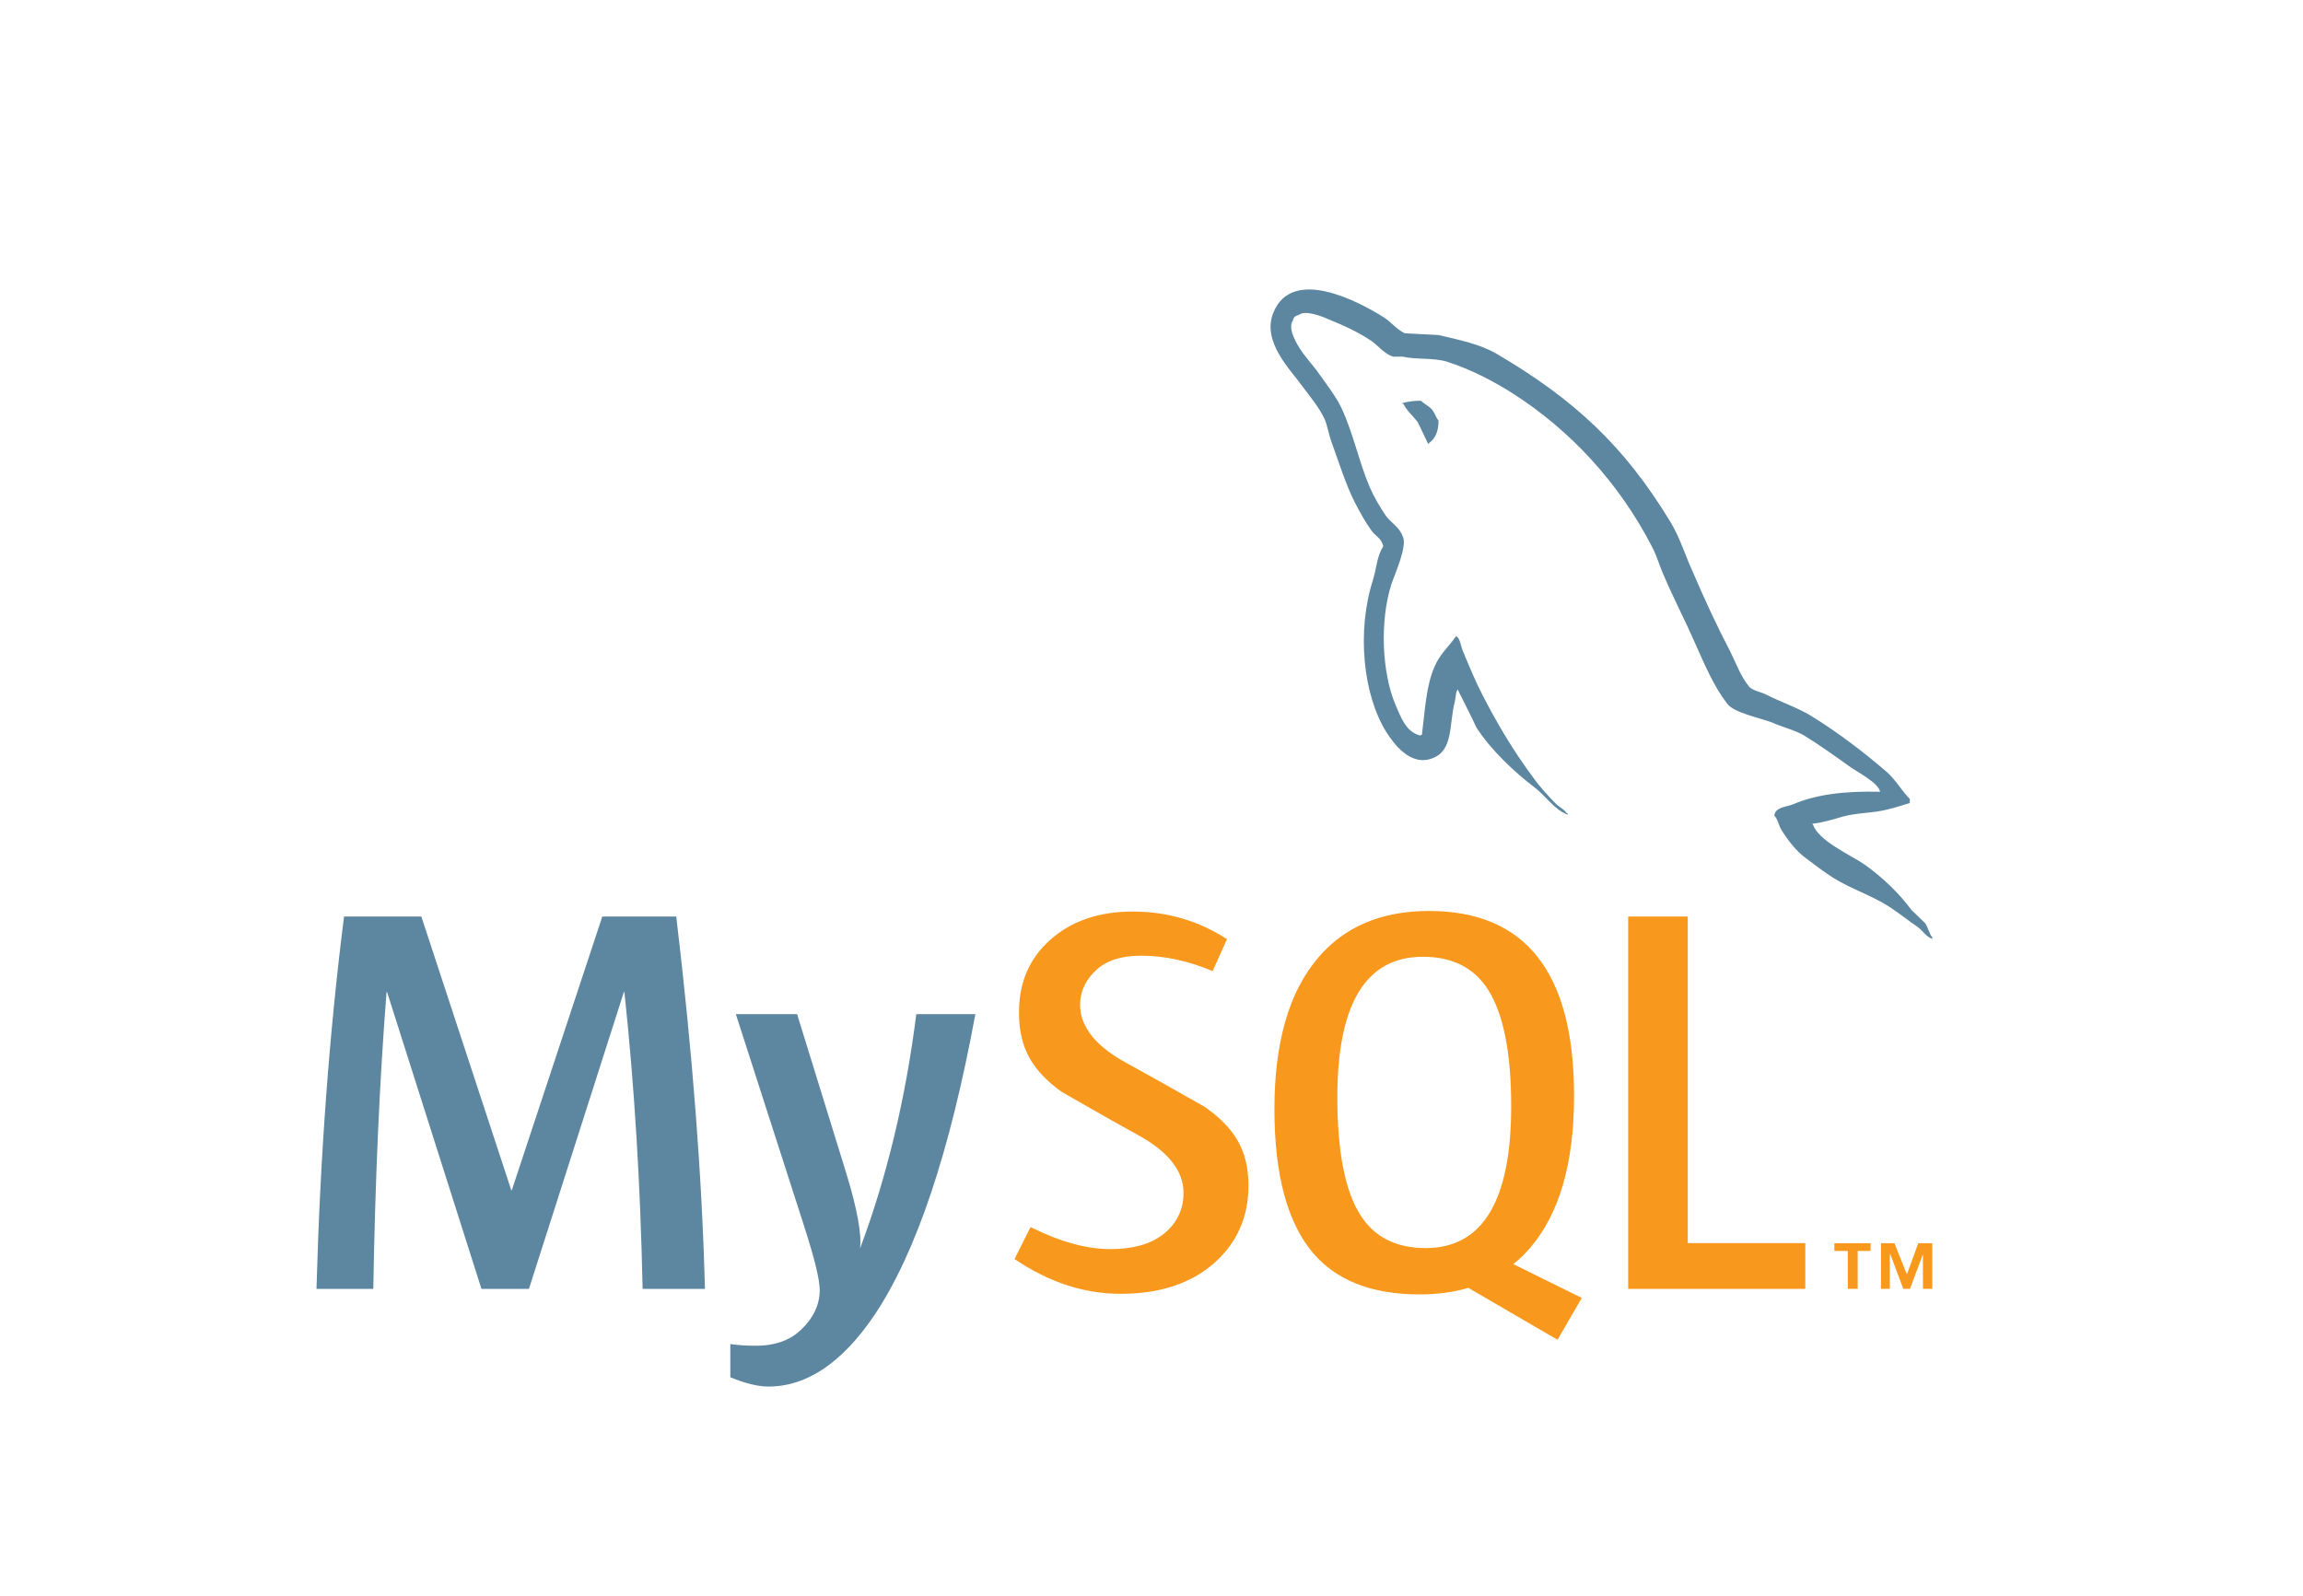
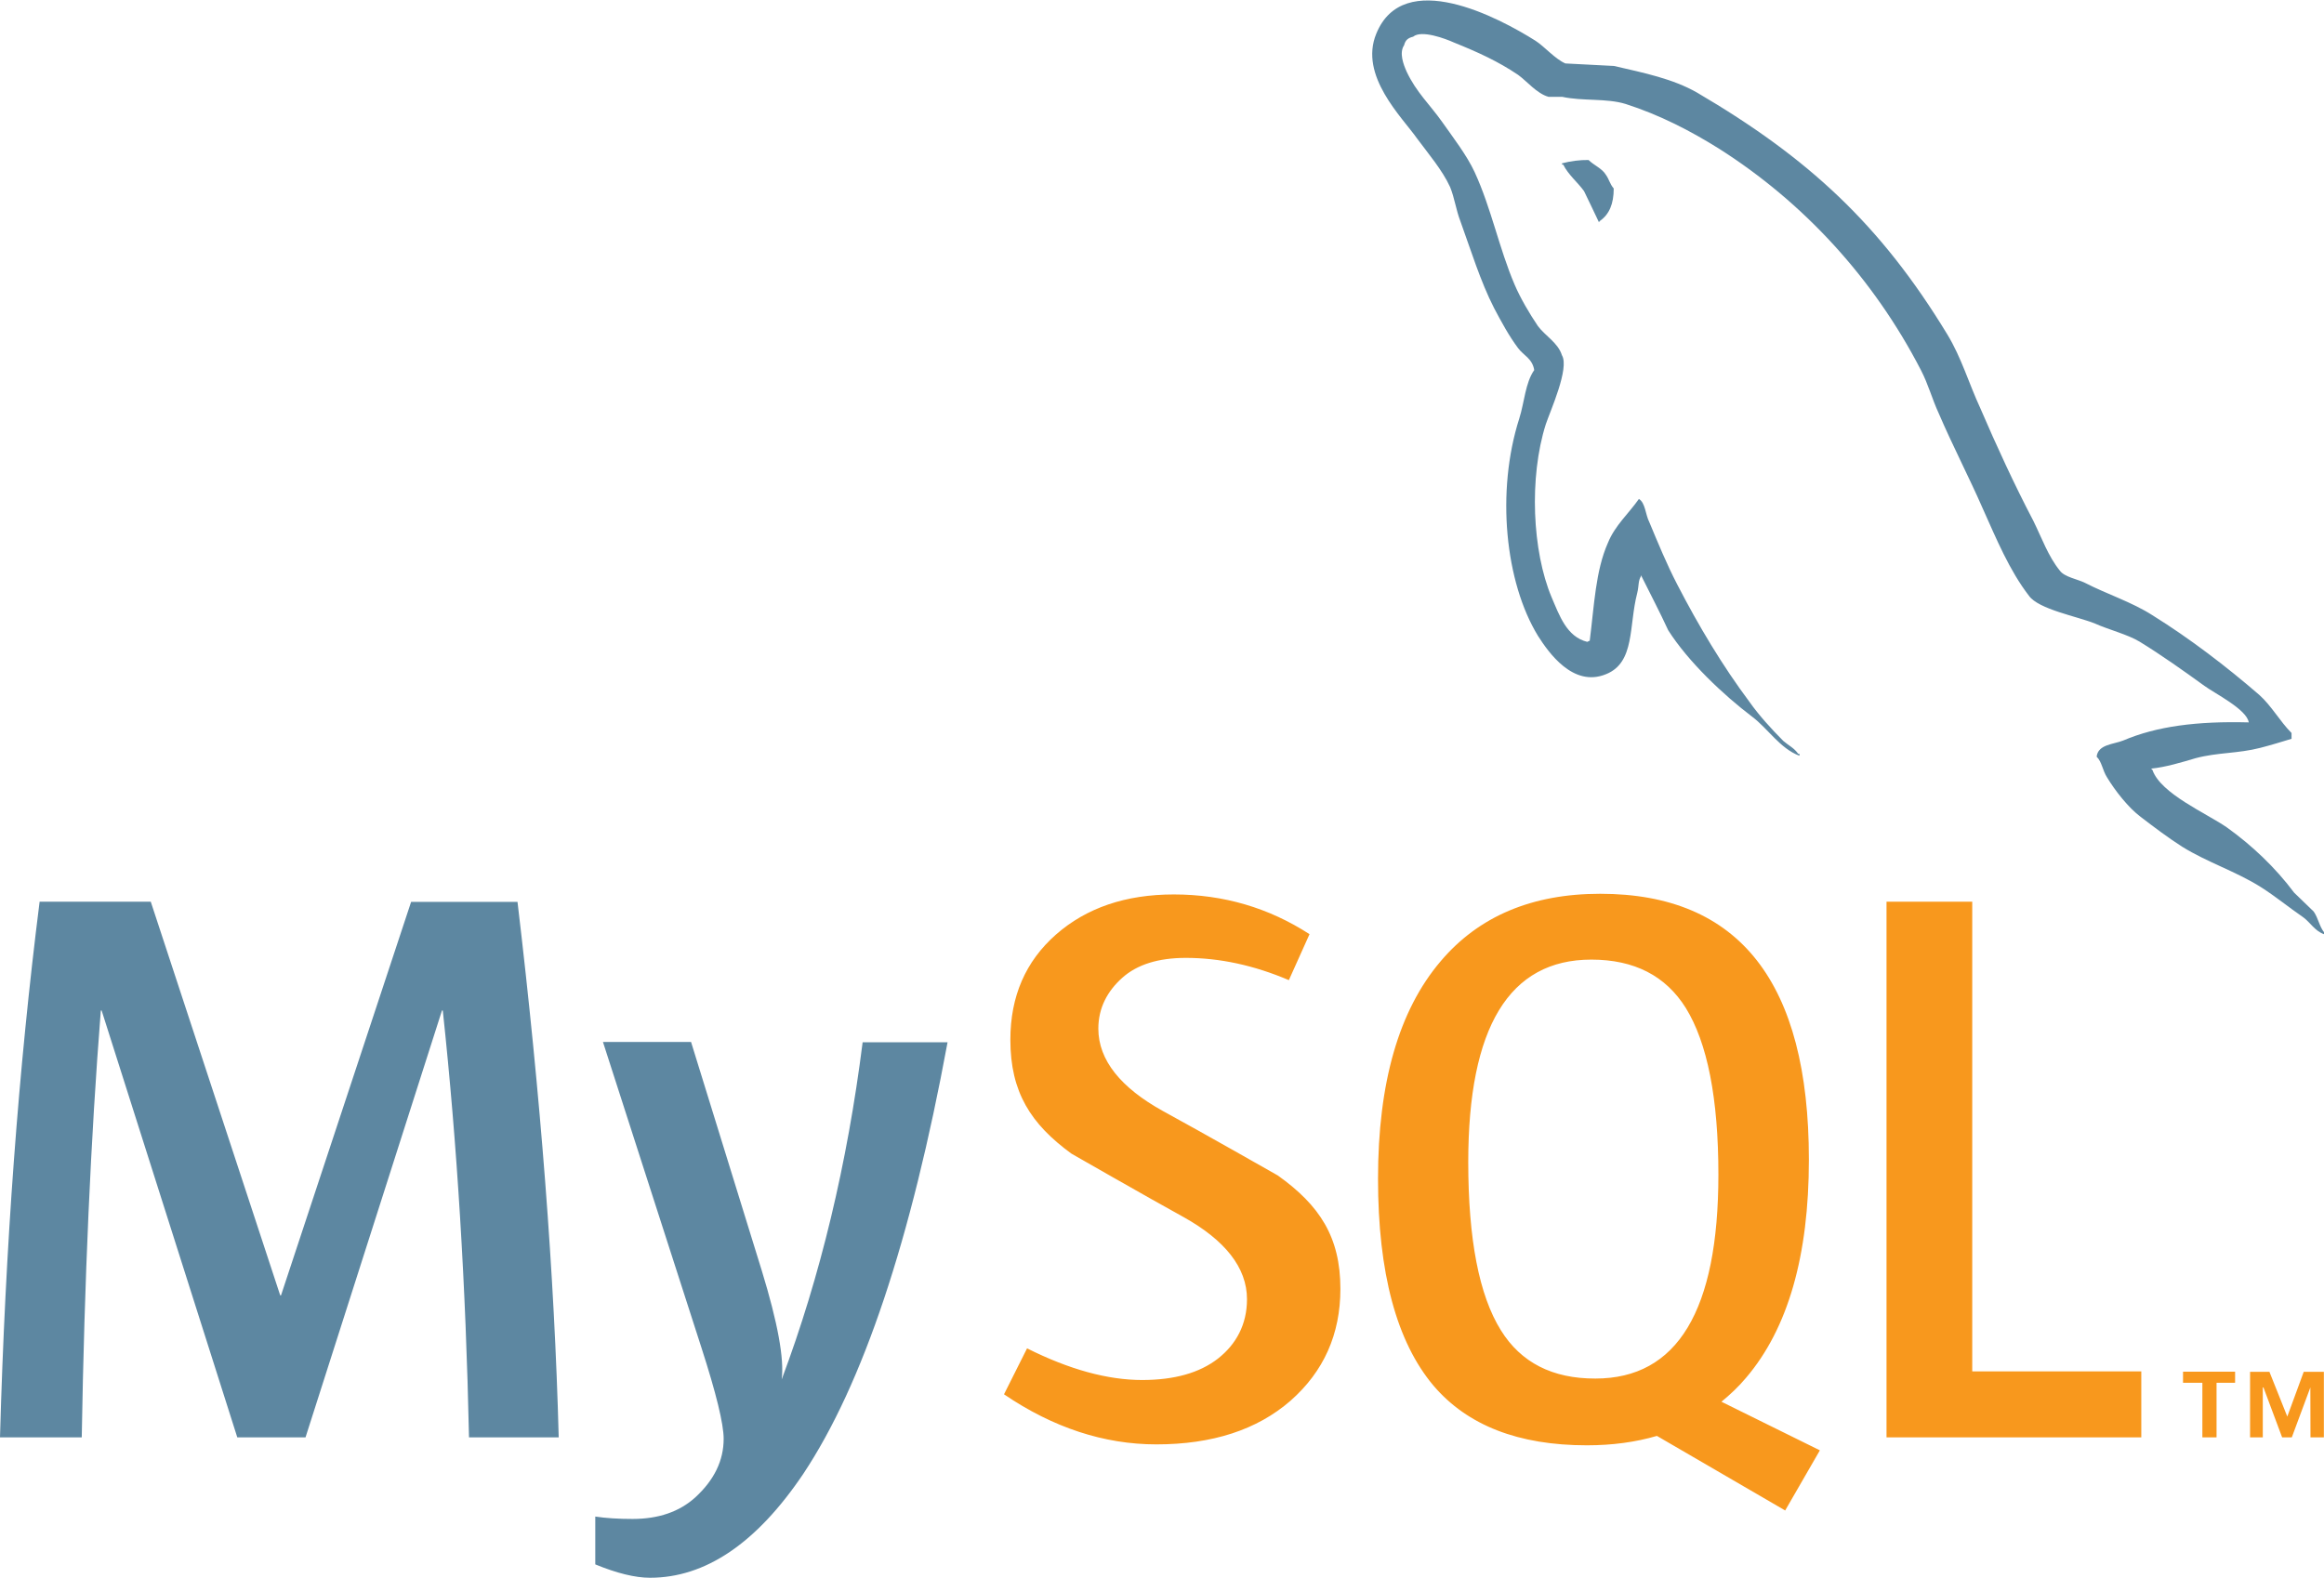
- <svg xmlns="http://www.w3.org/2000/svg" width="2500" height="1733" viewBox="-18.458 6.58 191.151 132.49">
-   <path d="M-18.458 6.58h191.151v132.49H-18.458V6.58z" fill="none" />
-   <path d="M40.054 113.583h-5.175c-.183-8.735-.687-16.947-1.511-24.642h-.046l-7.879 24.642h-3.94l-7.832-24.642h-.045c-.581 7.388-.947 15.602-1.099 24.642H7.81c.304-10.993 1.068-21.299 2.289-30.919h6.414l7.465 22.719h.046l7.511-22.719h6.137c1.344 11.268 2.138 21.575 2.382 30.919M62.497 90.771c-2.107 11.434-4.887 19.742-8.337 24.928-2.688 3.992-5.633 5.99-8.84 5.99-.855 0-1.91-.258-3.16-.77v-2.757c.611.088 1.328.138 2.152.138 1.498 0 2.702-.412 3.62-1.238 1.098-1.006 1.647-2.137 1.647-3.388 0-.858-.428-2.612-1.282-5.268L42.618 90.77h5.084l4.076 13.19c.916 2.995 1.298 5.086 1.145 6.277 2.229-5.953 3.786-12.444 4.673-19.468h4.901v.002z" fill="#5d87a1" />
-   <path d="M131.382 113.583h-14.7V82.664h4.945v27.113h9.755v3.806zM112.834 114.33l-5.684-2.805c.504-.414.986-.862 1.42-1.381 2.416-2.838 3.621-7.035 3.621-12.594 0-10.229-4.014-15.346-12.045-15.346-3.938 0-7.01 1.298-9.207 3.895-2.414 2.84-3.619 7.022-3.619 12.551 0 5.435 1.068 9.422 3.205 11.951 1.955 2.291 4.902 3.438 8.843 3.438 1.47 0 2.819-.18 4.048-.543l7.4 4.308 2.018-3.474zm-18.413-6.934c-1.252-2.014-1.878-5.248-1.878-9.707 0-7.785 2.365-11.682 7.1-11.682 2.475 0 4.289.932 5.449 2.792 1.25 2.017 1.879 5.222 1.879 9.619 0 7.849-2.367 11.774-7.099 11.774-2.476.001-4.29-.928-5.451-2.796M85.165 105.013c0 2.622-.962 4.773-2.884 6.458-1.924 1.678-4.504 2.519-7.737 2.519-3.024 0-5.956-.966-8.794-2.888l1.329-2.655c2.442 1.223 4.653 1.831 6.638 1.831 1.863 0 3.319-.413 4.375-1.232 1.055-.822 1.684-1.975 1.684-3.433 0-1.837-1.281-3.407-3.631-4.722-2.167-1.19-6.501-3.678-6.501-3.678-2.349-1.712-3.525-3.55-3.525-6.578 0-2.506.877-4.529 2.632-6.068 1.757-1.545 4.024-2.315 6.803-2.315 2.87 0 5.479.769 7.829 2.291l-1.192 2.656c-2.01-.854-3.994-1.281-5.951-1.281-1.585 0-2.809.381-3.66 1.146-.858.762-1.387 1.737-1.387 2.933 0 1.828 1.308 3.418 3.722 4.759 2.196 1.192 6.638 3.723 6.638 3.723 2.409 1.709 3.612 3.53 3.612 6.534" fill="#f8981d" />
-   <path d="M137.59 72.308c-2.99-.076-5.305.225-7.248 1.047-.561.224-1.453.224-1.531.933.303.3.338.784.601 1.198.448.747 1.229 1.752 1.942 2.276.783.6 1.569 1.194 2.393 1.717 1.453.899 3.1 1.422 4.516 2.318.825.521 1.645 1.195 2.471 1.756.406.299.666.784 1.193.971v-.114c-.264-.336-.339-.822-.598-1.196l-1.122-1.082c-1.084-1.456-2.431-2.727-3.884-3.771-1.196-.824-3.812-1.944-4.297-3.322l-.076-.076c.822-.077 1.797-.375 2.578-.604 1.271-.335 2.43-.259 3.734-.594.6-.15 1.195-.338 1.797-.523v-.337c-.676-.673-1.158-1.567-1.869-2.203-1.902-1.643-3.998-3.25-6.164-4.595-1.16-.749-2.652-1.231-3.887-1.868-.445-.225-1.195-.336-1.457-.71-.67-.822-1.047-1.904-1.533-2.877-1.08-2.053-2.129-4.331-3.061-6.502-.674-1.456-1.084-2.91-1.906-4.257-3.85-6.35-8.031-10.196-14.457-13.971-1.381-.786-3.024-1.121-4.779-1.533l-2.803-.148c-.598-.262-1.197-.973-1.719-1.309-2.132-1.344-7.621-4.257-9.189-.411-1.01 2.431 1.494 4.821 2.354 6.054.635.856 1.458 1.83 1.902 2.802.263.635.337 1.309.6 1.98.598 1.644 1.157 3.473 1.943 5.007.41.782.857 1.604 1.381 2.312.3.414.822.597.936 1.272-.521.744-.562 1.867-.861 2.801-1.344 4.221-.819 9.45 1.086 12.552.596.934 2.018 2.99 3.92 2.202 1.684-.672 1.311-2.801 1.795-4.668.111-.451.038-.747.262-1.043v.073c.521 1.045 1.047 2.052 1.53 3.1 1.159 1.829 3.177 3.735 4.858 5.002.895.676 1.604 1.832 2.725 2.245V74.1h-.074c-.227-.335-.559-.485-.857-.745-.674-.673-1.42-1.495-1.943-2.241-1.566-2.093-2.952-4.41-4.182-6.801-.602-1.16-1.121-2.428-1.606-3.586-.226-.447-.226-1.121-.601-1.346-.562.821-1.381 1.532-1.791 2.538-.711 1.609-.785 3.588-1.049 5.646l-.147.072c-1.19-.299-1.604-1.53-2.056-2.575-1.119-2.654-1.307-6.914-.336-9.976.26-.783 1.385-3.249.936-3.995-.225-.715-.973-1.122-1.383-1.685-.482-.708-1.01-1.604-1.346-2.39-.896-2.091-1.347-4.408-2.312-6.498-.451-.974-1.234-1.982-1.868-2.879-.712-1.008-1.495-1.718-2.058-2.913-.186-.411-.447-1.083-.148-1.53.073-.3.225-.412.523-.487.484-.409 1.867.111 2.352.336 1.385.56 2.543 1.083 3.699 1.867.523.375 1.084 1.085 1.755 1.272h.786c1.193.26 2.538.072 3.661.41 1.979.636 3.772 1.569 5.38 2.576 4.893 3.103 8.928 7.512 11.652 12.778.447.858.637 1.644 1.045 2.539.787 1.832 1.76 3.7 2.541 5.493.785 1.755 1.533 3.547 2.654 5.005.559.784 2.805 1.195 3.812 1.606.745.335 1.905.633 2.577 1.044 1.271.783 2.537 1.682 3.732 2.543.595.448 2.465 1.382 2.576 2.13M99.484 39.844a5.82 5.82 0 0 0-1.529.188v.075h.072c.301.597.824 1.011 1.197 1.532.301.599.562 1.193.857 1.791l.072-.074c.527-.373.789-.971.789-1.868-.227-.264-.262-.522-.451-.784-.22-.374-.705-.56-1.007-.86" fill="#5d87a1" />
-   <path d="M141.148 113.578h.774v-3.788h-1.161l-.947 2.585-1.029-2.585h-1.118v3.788h.731v-2.882h.041l1.078 2.882h.557l1.074-2.882v2.882zm-6.235 0h.819v-3.146h1.072v-.643h-3.008v.643h1.115l.002 3.146z" fill="#f8981d" />
+ <svg xmlns="http://www.w3.org/2000/svg" version="1.1" id="Layer_1" x="0px" y="0px" viewBox="0 0 1754.1 1191.2" style="enable-background:new 0 0 1754.1 1191.2;" xml:space="preserve">
+   <style type="text/css">
+ 	.st0{fill:#5D87A1;}
+ 	.st1{fill:#F8981D;}
+ </style>
+   <path class="st0" d="M421.7,1085.2H354c-2.4-114.2-9-221.6-19.8-322.3h-0.6l-103,322.3h-51.5L76.7,762.9h-0.6  c-7.6,96.6-12.4,204.1-14.4,322.3H0c4-143.8,14-278.6,29.9-404.4h83.9L211.5,978h0.6l98.2-297.1h80.3  C408.1,828.2,418.5,963,421.7,1085.2 M715.2,786.9c-27.6,149.5-63.9,258.2-109,326c-35.2,52.2-73.7,78.3-115.6,78.3  c-11.2,0-25-3.4-41.3-10.1v-36.1c8,1.2,17.4,1.8,28.1,1.8c19.6,0,35.3-5.4,47.3-16.2c14.4-13.2,21.5-27.9,21.5-44.3  c0-11.2-5.6-34.2-16.8-68.9l-74.3-230.7h66.5L575,959.4c12,39.2,17,66.5,15,82.1c29.2-77.9,49.5-162.8,61.1-254.6L715.2,786.9  L715.2,786.9L715.2,786.9z" />
+   <path class="st1" d="M1616.2,1085.2h-192.3V680.8h64.7v354.6h127.6V1085.2z M1373.6,1095l-74.3-36.7c6.6-5.4,12.9-11.3,18.6-18.1  c31.6-37.1,47.4-92,47.4-164.7c0-133.8-52.5-200.7-157.5-200.7c-51.5,0-91.7,17-120.4,50.9c-31.6,37.1-47.3,91.8-47.3,164.2  c0,71.1,14,123.2,41.9,156.3c25.6,30,64.1,45,115.7,45c19.2,0,36.9-2.4,52.9-7.1l96.8,56.3L1373.6,1095z M1132.8,1004.3  c-16.4-26.3-24.6-68.6-24.6-127c0-101.8,30.9-152.8,92.9-152.8c32.4,0,56.1,12.2,71.3,36.5c16.3,26.4,24.6,68.3,24.6,125.8  c0,102.7-31,154-92.8,154C1171.7,1040.9,1147.9,1028.7,1132.8,1004.3 M1011.7,973.1c0,34.3-12.6,62.4-37.7,84.5  c-25.2,21.9-58.9,32.9-101.2,32.9c-39.5,0-77.9-12.6-115-37.8l17.4-34.7c31.9,16,60.9,23.9,86.8,23.9c24.4,0,43.4-5.4,57.2-16.1  c13.8-10.8,22-25.8,22-44.9c0-24-16.8-44.6-47.5-61.8c-28.3-15.6-85-48.1-85-48.1c-30.7-22.4-46.1-46.4-46.1-86  c0-32.8,11.5-59.2,34.4-79.4c23-20.2,52.6-30.3,89-30.3c37.5,0,71.7,10.1,102.4,30l-15.6,34.7c-26.3-11.2-52.2-16.8-77.8-16.8  c-20.7,0-36.7,5-47.9,15c-11.2,10-18.1,22.7-18.1,38.4c0,23.9,17.1,44.7,48.7,62.2c28.7,15.6,86.8,48.7,86.8,48.7  C996,910,1011.7,933.9,1011.7,973.1" />
+   <path class="st0" d="M1697.3,545.4c-39.1-1-69.4,2.9-94.8,13.7c-7.3,2.9-19,2.9-20,12.2c4,3.9,4.4,10.3,7.9,15.7  c5.9,9.8,16.1,22.9,25.4,29.8c10.2,7.8,20.5,15.6,31.3,22.5c19,11.8,40.5,18.6,59.1,30.3c10.8,6.8,21.5,15.6,32.3,23  c5.3,3.9,8.7,10.3,15.6,12.7v-1.5c-3.5-4.4-4.4-10.8-7.8-15.6l-14.7-14.2c-14.2-19-31.8-35.7-50.8-49.3  c-15.6-10.8-49.9-25.4-56.2-43.4l-1-1c10.8-1,23.5-4.9,33.7-7.9c16.6-4.4,31.8-3.4,48.8-7.8c7.8-2,15.6-4.4,23.5-6.8v-4.4  c-8.8-8.8-15.1-20.5-24.4-28.8c-24.9-21.5-52.3-42.5-80.6-60.1c-15.2-9.8-34.7-16.1-50.8-24.4c-5.8-2.9-15.6-4.4-19.1-9.3  c-8.8-10.8-13.7-24.9-20-37.6c-14.1-26.9-27.8-56.6-40-85c-8.8-19-14.2-38.1-24.9-55.7c-50.4-83-105-133.4-189.1-182.7  c-18.1-10.3-39.5-14.7-62.5-20l-36.7-1.9c-7.8-3.4-15.7-12.7-22.5-17.1c-27.9-17.6-99.7-55.7-120.2-5.4  c-13.2,31.8,19.5,63.1,30.8,79.2c8.3,11.2,19.1,23.9,24.9,36.6c3.4,8.3,4.4,17.1,7.8,25.9c7.8,21.5,15.1,45.4,25.4,65.5  c5.4,10.2,11.2,21,18.1,30.2c3.9,5.4,10.8,7.8,12.2,16.6c-6.8,9.7-7.4,24.4-11.3,36.6c-17.6,55.2-10.7,123.6,14.2,164.2  c7.8,12.2,26.4,39.1,51.3,28.8c22-8.8,17.1-36.6,23.5-61.1c1.5-5.9,0.5-9.8,3.4-13.6v1c6.8,13.7,13.7,26.8,20,40.5  c15.2,23.9,41.6,48.8,63.5,65.4c11.7,8.8,21,24,35.6,29.4v-1.5h-1c-3-4.4-7.3-6.3-11.2-9.7c-8.8-8.8-18.6-19.6-25.4-29.3  c-20.5-27.4-38.6-57.7-54.7-88.9c-7.9-15.2-14.7-31.8-21-46.9c-3-5.8-3-14.7-7.9-17.6c-7.4,10.7-18.1,20-23.4,33.2  c-9.3,21-10.3,46.9-13.7,73.8l-1.9,0.9c-15.6-3.9-21-20-26.9-33.7c-14.6-34.7-17.1-90.4-4.4-130.5c3.4-10.2,18.1-42.5,12.2-52.2  c-2.9-9.4-12.7-14.7-18.1-22c-6.3-9.3-13.2-21-17.6-31.3c-11.7-27.3-17.6-57.7-30.2-85c-5.9-12.7-16.1-25.9-24.4-37.7  c-9.3-13.2-19.6-22.5-26.9-38.1c-2.4-5.4-5.8-14.2-1.9-20c1-3.9,2.9-5.4,6.8-6.4c6.3-5.3,24.4,1.5,30.8,4.4  c18.1,7.3,33.3,14.2,48.4,24.4c6.8,4.9,14.2,14.2,23,16.6h10.3c15.6,3.4,33.2,0.9,47.9,5.4c25.9,8.3,49.3,20.5,70.4,33.7  c64,40.6,116.8,98.2,152.4,167.1c5.8,11.2,8.3,21.5,13.7,33.2c10.3,24,23,48.4,33.2,71.8c10.3,23,20,46.4,34.7,65.5  c7.3,10.3,36.7,15.6,49.9,21c9.7,4.4,24.9,8.3,33.7,13.7c16.6,10.2,33.2,22,48.8,33.3C1671.4,523.4,1695.9,535.6,1697.3,545.4   M1199,120.8c-6.7-0.1-13.5,0.8-20,2.5v1h0.9c3.9,7.8,10.8,13.2,15.7,20c3.9,7.8,7.4,15.6,11.2,23.4l0.9-1  c6.9-4.9,10.3-12.7,10.3-24.4c-3-3.5-3.4-6.8-5.9-10.3C1209.3,127.2,1202.9,124.7,1199,120.8" />
+   <path class="st1" d="M1743.9,1085.2h10.1v-49.5h-15.2l-12.4,33.8l-13.5-33.8h-14.6v49.5h9.6v-37.7h0.5l14.1,37.7h7.3l14-37.7  L1743.9,1085.2L1743.9,1085.2z M1662.3,1085.2h10.7V1044h14v-8.4h-39.3v8.4h14.6L1662.3,1085.2L1662.3,1085.2z" />
</svg>
